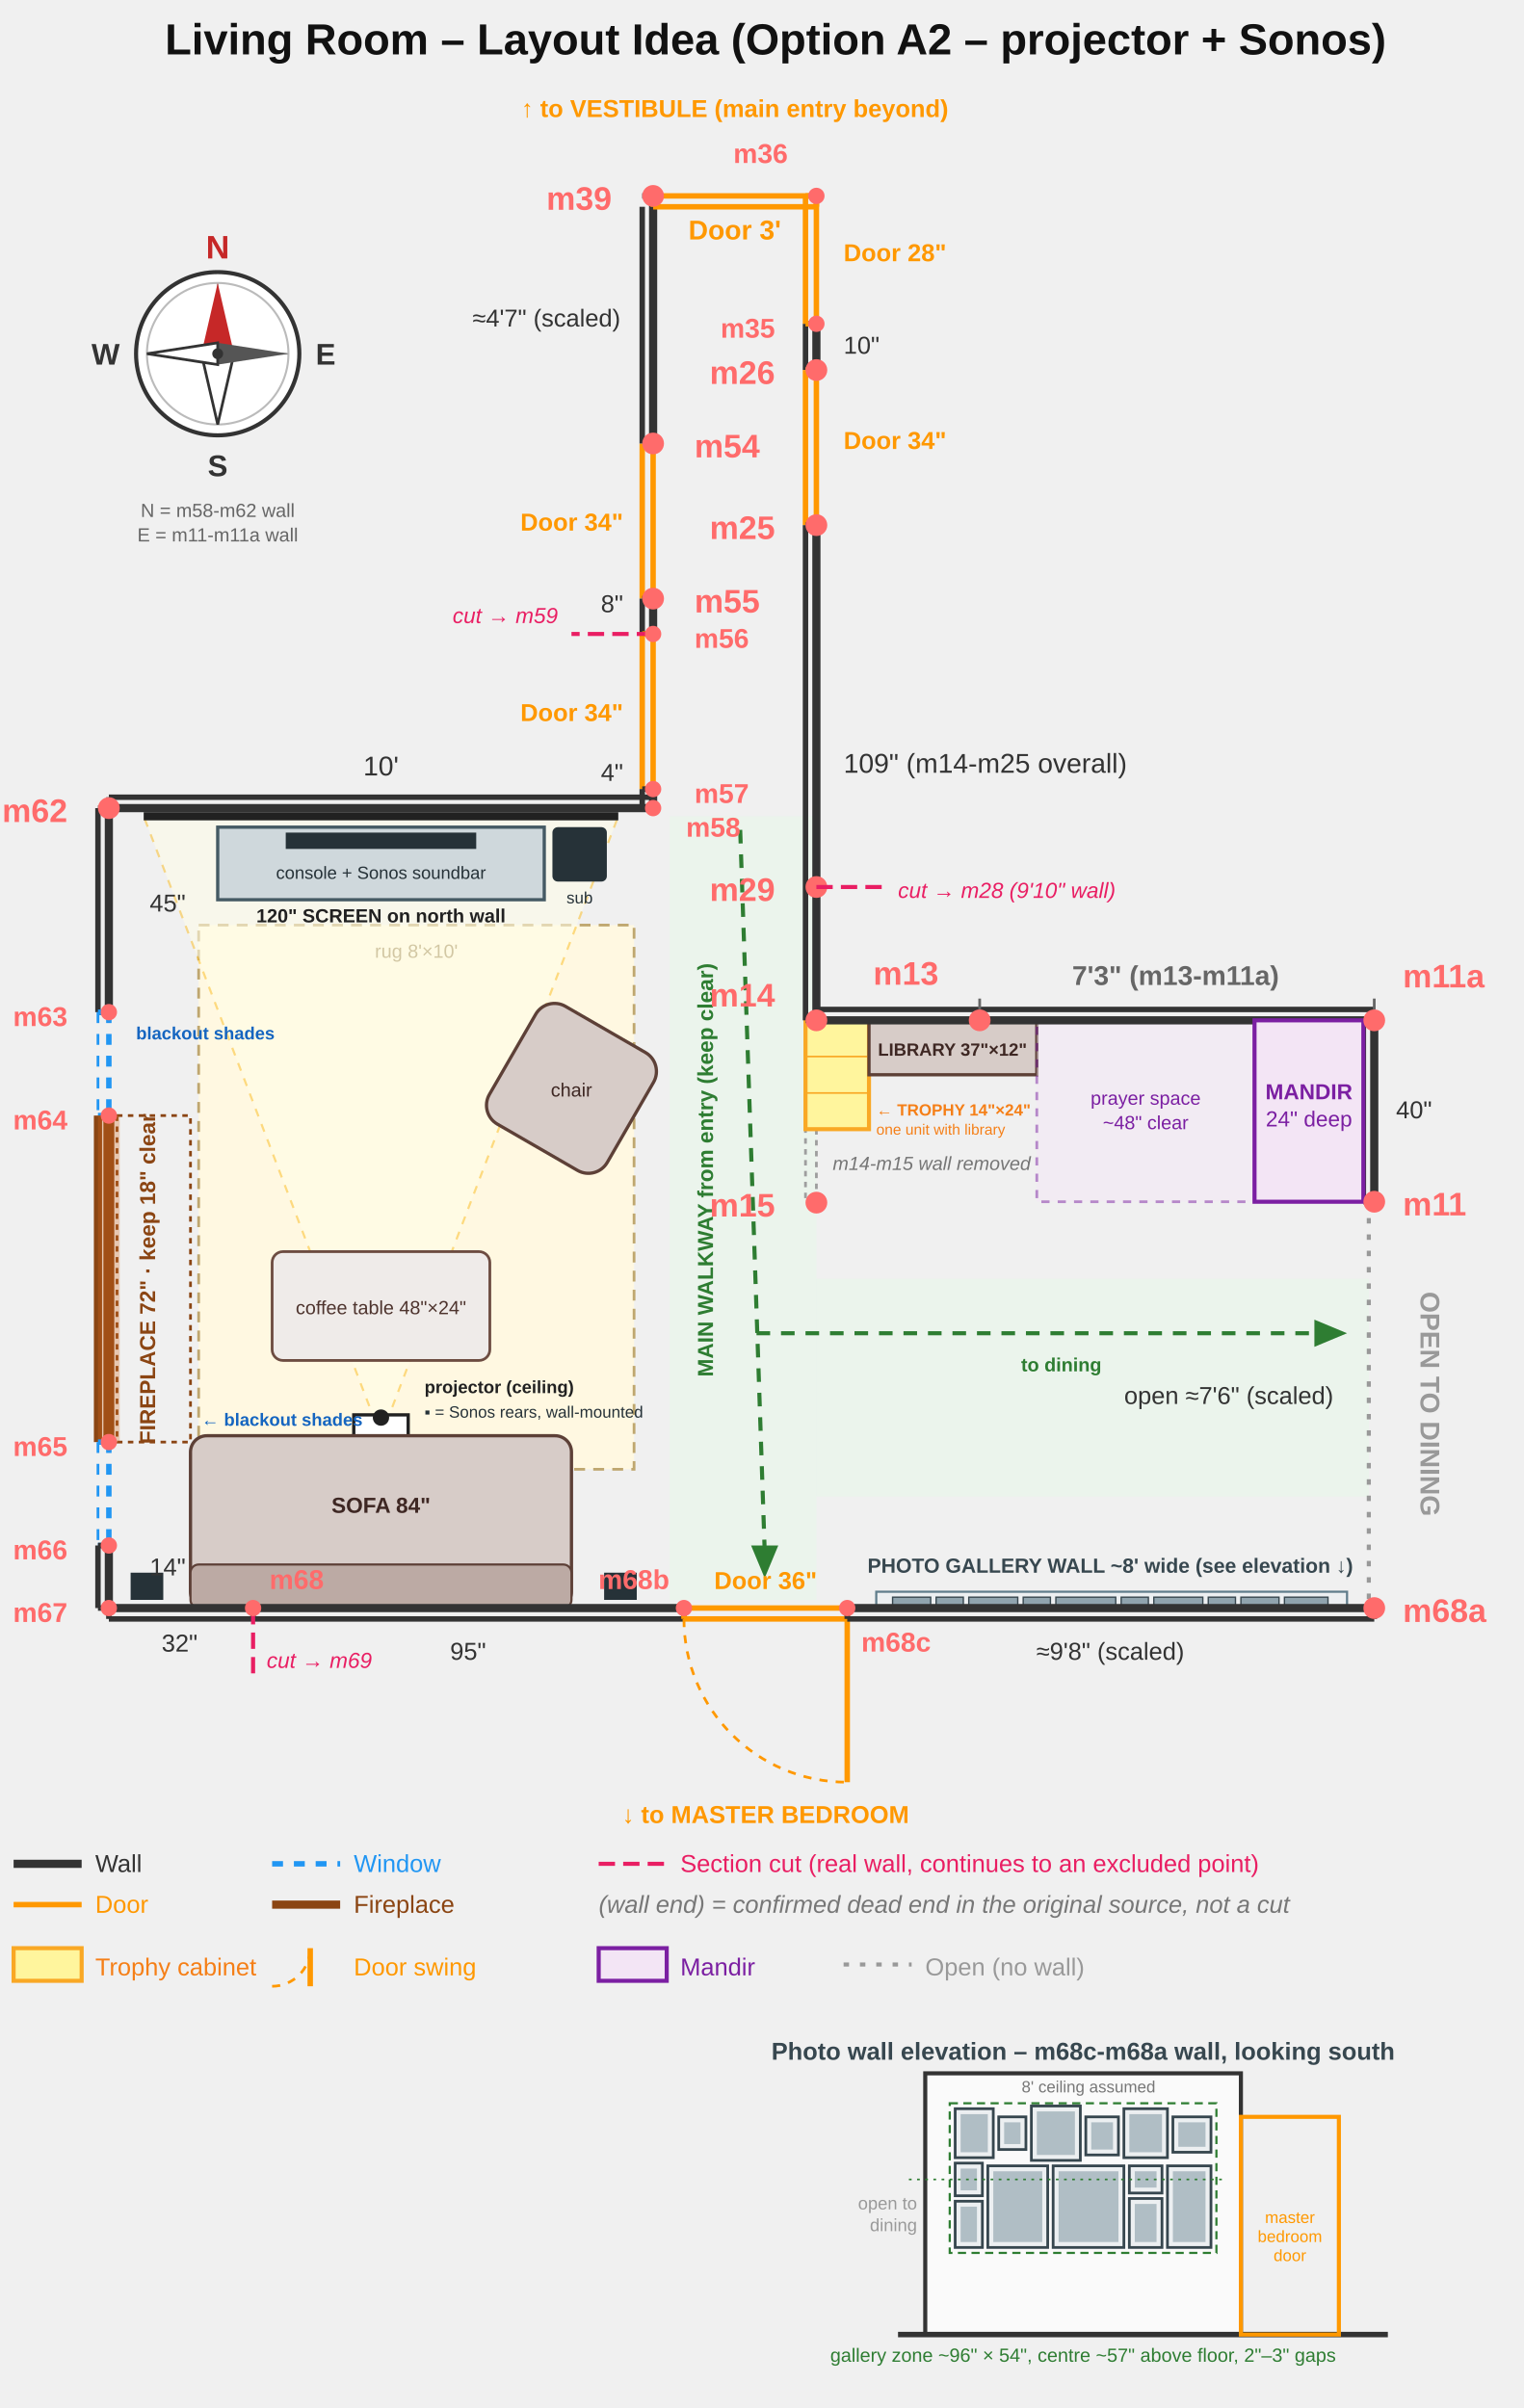
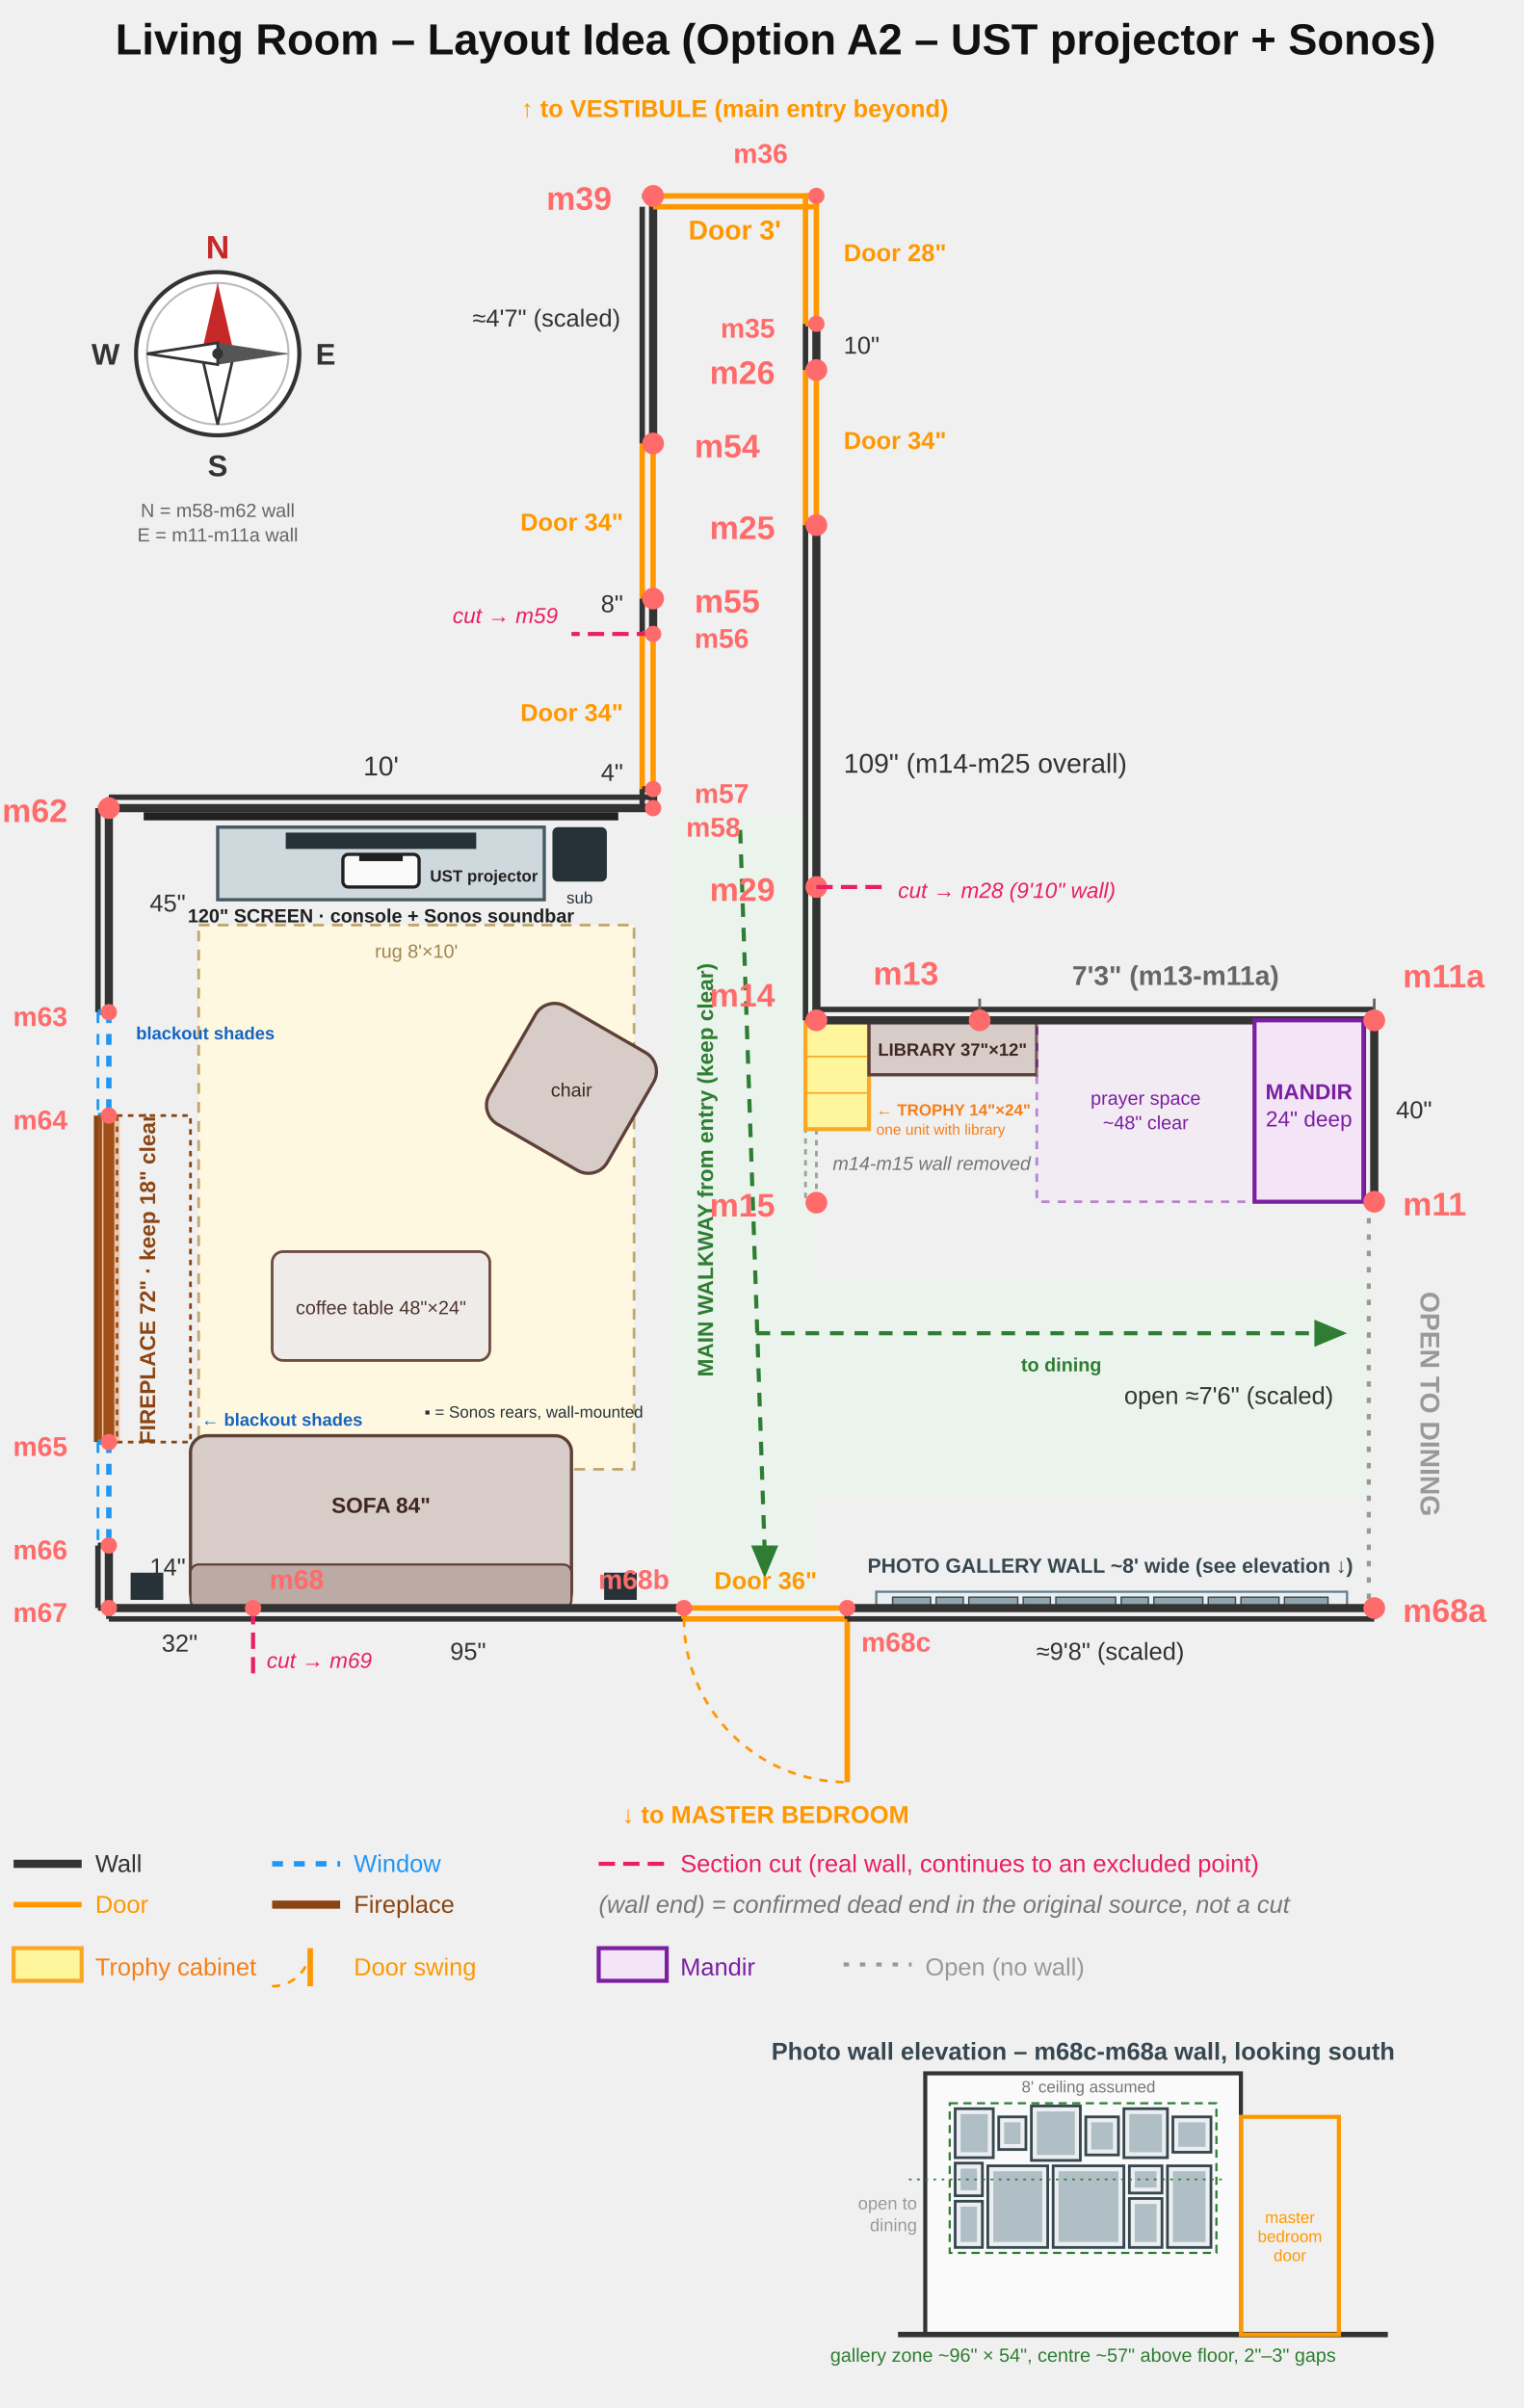
<svg xmlns="http://www.w3.org/2000/svg" viewBox="-10 -490 560 885" width="1120" height="1770" style="background:#fff;font-family:Arial,Helvetica,sans-serif;">
-   <text x="275" y="-470" font-size="16" font-weight="bold" text-anchor="middle" fill="#111">Living Room – Layout Idea (Option A2 – projector + Sonos)</text>
+   <text x="275" y="-470" font-size="16" font-weight="bold" text-anchor="middle" fill="#111">Living Room – Layout Idea (Option A2 – UST projector + Sonos)</text>
  <g id="furniture" font-family="Arial,Helvetica,sans-serif">
    <rect x="236" y="-190" width="54" height="288" fill="#e8f5e9" opacity="0.7" />
    <rect x="290" y="-20" width="203" height="80" fill="#e8f5e9" opacity="0.7" />
    <line x1="262" y1="-185" x2="271" y2="80" stroke="#2e7d32" stroke-width="1.5" stroke-dasharray="5,4" />
    <polygon points="271,90 266,78 276,78" fill="#2e7d32" />
    <line x1="268" y1="0" x2="475" y2="0" stroke="#2e7d32" stroke-width="1.5" stroke-dasharray="5,4" />
    <polygon points="485,0 473,-5 473,5" fill="#2e7d32" />
    <text x="252" y="-60" font-size="8" fill="#2e7d32" font-weight="bold" text-anchor="middle" transform="rotate(-90 252 -60)">MAIN WALKWAY from entry (keep clear)</text>
    <text x="380" y="14" font-size="7" fill="#2e7d32" font-weight="bold" text-anchor="middle">to dining</text>
    <rect x="63" y="-150" width="160" height="200" fill="#fff8e1" stroke="#bfa76f" stroke-width="1" stroke-dasharray="4,3" />
    <text x="143" y="-138" font-size="7" fill="#9c8650" text-anchor="middle">rug 8'×10'</text>
    <rect x="33" y="-80" width="27" height="120" fill="none" stroke="#8b4513" stroke-width="1" stroke-dasharray="2,2" />
    <text x="47" y="-20" font-size="8" fill="#8b4513" font-weight="bold" text-anchor="middle" transform="rotate(-90 47 -20)">FIREPLACE 72" · keep 18" clear</text>
-     <polygon points="130,38 42.8,-190 217.2,-190" fill="#fffde7" opacity="0.55" stroke="#fbc02d" stroke-width="0.8" stroke-dasharray="3,3" />
    <line x1="42.8" y1="-190" x2="217.2" y2="-190" stroke="#212121" stroke-width="3" />
-     <text x="130" y="-151" font-size="7" fill="#212121" text-anchor="middle" font-weight="bold">120" SCREEN on north wall</text>
+     <text x="130" y="-151" font-size="7" fill="#212121" text-anchor="middle" font-weight="bold">120" SCREEN · console + Sonos soundbar</text>
    <rect x="70" y="-186" width="120" height="26.67" fill="#cfd8dc" stroke="#455a64" stroke-width="1.2" />
    <rect x="95" y="-184" width="70" height="6" fill="#263238" />
-     <text x="130" y="-167" font-size="6.5" fill="#263238" text-anchor="middle">console + Sonos soundbar</text>
    <rect x="193" y="-186" width="20" height="20" rx="2" fill="#263238" />
    <text x="203" y="-158" font-size="6" fill="#263238" text-anchor="middle">sub</text>
-     <rect x="120" y="30" width="20" height="16" fill="#fff" stroke="#212121" stroke-width="1.2" />
-     <circle cx="130" cy="31" r="3" fill="#212121" />
-     <text x="146" y="22" font-size="6.5" fill="#212121" font-weight="bold">projector (ceiling)</text>
+     <text x="146" y="22" font-size="6.5" fill="#212121" font-weight="bold"> </text>
    <text x="146" y="31" font-size="6" fill="#263238">▪ = Sonos rears, wall-mounted</text>
+     <rect x="116" y="-176" width="28" height="12" rx="2" fill="#fafafa" stroke="#212121" stroke-width="1.2" />
+     <rect x="122" y="-176" width="16" height="2.5" fill="#212121" />
+     <text x="148" y="-166" font-size="6" fill="#212121" font-weight="bold">UST projector</text>
    <rect x="38" y="88" width="12" height="10" fill="#263238" />
    <rect x="212" y="88" width="12" height="10" fill="#263238" />
    <text x="40" y="-108" font-size="6.5" fill="#1565c0" font-weight="bold">blackout shades</text>
    <text x="64" y="34" font-size="6.5" fill="#1565c0" font-weight="bold">← blackout shades</text>
    <rect x="60" y="37.67" width="140" height="63.33" rx="6" fill="#d7ccc8" stroke="#5d4037" stroke-width="1.2" />
    <rect x="60" y="85" width="140" height="16" rx="3" fill="#bcaaa4" stroke="#5d4037" stroke-width="0.8" />
    <text x="130" y="66" font-size="8" fill="#3e2723" text-anchor="middle" font-weight="bold">SOFA 84"</text>
    <rect x="90" y="-30" width="80" height="40" rx="4" fill="#efebe9" stroke="#6d4c41" stroke-width="1" />
    <text x="130" y="-7" font-size="7" fill="#4e342e" text-anchor="middle">coffee table 48"×24"</text>
    <rect x="175" y="-115" width="50" height="50" rx="8" fill="#d7ccc8" stroke="#5d4037" stroke-width="1.2" transform="rotate(30 200 -90)" />
    <text x="200" y="-87" font-size="7" fill="#3e2723" text-anchor="middle">chair</text>
    <rect x="286" y="-115" width="4" height="66.67" fill="none" stroke="#9e9e9e" stroke-width="1" stroke-dasharray="2,2" />
    <text x="296" y="-60" font-size="7" fill="#757575" font-style="italic">m14-m15 wall removed</text>
    <rect x="286" y="-115" width="23.33" height="40" fill="#fff59d" stroke="#f9a825" stroke-width="1.5" />
    <line x1="286" y1="-101.7" x2="309.33" y2="-101.7" stroke="#f9a825" stroke-width="0.6" />
    <line x1="286" y1="-88.3" x2="309.33" y2="-88.3" stroke="#f9a825" stroke-width="0.6" />
    <rect x="309.33" y="-115" width="61.67" height="20" fill="#d7ccc8" stroke="#5d4037" stroke-width="1.2" />
    <text x="340" y="-102" font-size="6.5" fill="#3e2723" font-weight="bold" text-anchor="middle">LIBRARY 37"×12"</text>
    <text x="312" y="-80" font-size="6" fill="#f57f17" font-weight="bold">← TROPHY 14"×24"</text>
    <text x="312" y="-73" font-size="5.5" fill="#f57f17">one unit with library</text>
    <rect x="312" y="95" width="173" height="6" fill="#eceff1" stroke="#607d8b" stroke-width="0.8" />
    <rect x="318" y="97" width="14" height="4" fill="#90a4ae" stroke="#37474f" stroke-width="0.5" />
    <rect x="334" y="97" width="10" height="4" fill="#90a4ae" stroke="#37474f" stroke-width="0.5" />
    <rect x="346" y="97" width="18" height="4" fill="#90a4ae" stroke="#37474f" stroke-width="0.5" />
    <rect x="366" y="97" width="10" height="4" fill="#90a4ae" stroke="#37474f" stroke-width="0.5" />
    <rect x="378" y="97" width="22" height="4" fill="#90a4ae" stroke="#37474f" stroke-width="0.5" />
    <rect x="402" y="97" width="10" height="4" fill="#90a4ae" stroke="#37474f" stroke-width="0.5" />
    <rect x="414" y="97" width="18" height="4" fill="#90a4ae" stroke="#37474f" stroke-width="0.5" />
    <rect x="434" y="97" width="10" height="4" fill="#90a4ae" stroke="#37474f" stroke-width="0.5" />
    <rect x="446" y="97" width="14" height="4" fill="#90a4ae" stroke="#37474f" stroke-width="0.5" />
    <rect x="462" y="97" width="16" height="4" fill="#90a4ae" stroke="#37474f" stroke-width="0.5" />
    <text x="398" y="88" font-size="7.5" fill="#37474f" font-weight="bold" text-anchor="middle">PHOTO GALLERY WALL ~8' wide (see elevation ↓)</text>
    <rect x="371" y="-115" width="80" height="66.67" fill="#f3e5f5" opacity="0.5" stroke="#7b1fa2" stroke-width="1" stroke-dasharray="3,3" />
    <text x="411" y="-84" font-size="7" fill="#7b1fa2" text-anchor="middle">prayer space</text>
    <text x="411" y="-75" font-size="7" fill="#7b1fa2" text-anchor="middle">~48" clear</text>
  </g>
  <line x1="230" y1="-327" x2="230" y2="-270" stroke="#ff9800" stroke-width="2" />
  <line x1="226" y1="-327" x2="226" y2="-270" stroke="#ff9800" stroke-width="2" />
  <line x1="230" y1="-327" x2="226" y2="-327" stroke="#ff9800" stroke-width="2" />
  <line x1="230" y1="-270" x2="226" y2="-270" stroke="#ff9800" stroke-width="2" />
  <text x="219" y="-295" font-size="9" fill="#ff9800" text-anchor="end" font-weight="bold">Door 34"</text>
  <line x1="230" y1="-270" x2="230" y2="-257" stroke="#333" stroke-width="3" />
  <line x1="226" y1="-270" x2="226" y2="-257" stroke="#333" stroke-width="2" />
  <line x1="230" y1="-270" x2="226" y2="-270" stroke="#333" stroke-width="2" />
  <line x1="230" y1="-257" x2="226" y2="-257" stroke="#333" stroke-width="2" />
  <text x="219" y="-265" font-size="9" fill="#333" text-anchor="end">8"</text>
  <line x1="230" y1="-257" x2="230" y2="-200" stroke="#ff9800" stroke-width="2" />
  <line x1="226" y1="-257" x2="226" y2="-200" stroke="#ff9800" stroke-width="2" />
  <line x1="230" y1="-257" x2="226" y2="-257" stroke="#ff9800" stroke-width="2" />
  <line x1="230" y1="-200" x2="226" y2="-200" stroke="#ff9800" stroke-width="2" />
  <text x="219" y="-225" font-size="9" fill="#ff9800" text-anchor="end" font-weight="bold">Door 34"</text>
  <line x1="230" y1="-200" x2="230" y2="-193" stroke="#333" stroke-width="3" />
  <line x1="226" y1="-200" x2="226" y2="-193" stroke="#333" stroke-width="2" />
  <line x1="230" y1="-200" x2="226" y2="-200" stroke="#333" stroke-width="2" />
  <line x1="230" y1="-193" x2="226" y2="-193" stroke="#333" stroke-width="2" />
  <text x="219" y="-203" font-size="9" fill="#333" text-anchor="end">4"</text>
  <line x1="230" y1="-193" x2="30" y2="-193" stroke="#333" stroke-width="3" />
  <line x1="230" y1="-197" x2="30" y2="-197" stroke="#333" stroke-width="2" />
  <line x1="230" y1="-193" x2="230" y2="-197" stroke="#333" stroke-width="2" />
  <line x1="30" y1="-193" x2="30" y2="-197" stroke="#333" stroke-width="2" />
  <text x="130" y="-205" font-size="10" fill="#333" text-anchor="middle">10'</text>
  <line x1="30" y1="-193" x2="30" y2="-118" stroke="#333" stroke-width="3" />
  <line x1="26" y1="-193" x2="26" y2="-118" stroke="#333" stroke-width="2" />
  <line x1="30" y1="-193" x2="26" y2="-193" stroke="#333" stroke-width="2" />
  <line x1="30" y1="-118" x2="26" y2="-118" stroke="#333" stroke-width="2" />
  <text x="45" y="-155" font-size="9" fill="#333" text-anchor="start">45"</text>
  <line x1="30" y1="-118" x2="30" y2="-80" stroke="#2196F3" stroke-width="2" stroke-dasharray="4,4" />
  <line x1="26" y1="-118" x2="26" y2="-80" stroke="#2196F3" stroke-width="1" stroke-dasharray="4,4" />
  <line x1="30" y1="-118" x2="26" y2="-118" stroke="#2196F3" stroke-width="2" />
  <line x1="30" y1="-80" x2="26" y2="-80" stroke="#2196F3" stroke-width="2" />
  <line x1="30" y1="-80" x2="30" y2="40" stroke="#8b4513" stroke-width="4" />
  <line x1="26" y1="-80" x2="26" y2="40" stroke="#8b4513" stroke-width="3" />
  <rect x="26" y="-80" width="8" height="120" fill="#d2691e" opacity="0.3" />
  <line x1="30" y1="40" x2="30" y2="78" stroke="#2196F3" stroke-width="2" stroke-dasharray="4,4" />
  <line x1="26" y1="40" x2="26" y2="78" stroke="#2196F3" stroke-width="1" stroke-dasharray="4,4" />
  <line x1="30" y1="40" x2="26" y2="40" stroke="#2196F3" stroke-width="2" />
  <line x1="30" y1="78" x2="26" y2="78" stroke="#2196F3" stroke-width="2" />
  <line x1="30" y1="78" x2="30" y2="101" stroke="#333" stroke-width="3" />
  <line x1="26" y1="78" x2="26" y2="101" stroke="#333" stroke-width="2" />
  <line x1="30" y1="78" x2="26" y2="78" stroke="#333" stroke-width="2" />
  <line x1="30" y1="101" x2="26" y2="101" stroke="#333" stroke-width="2" />
  <text x="45" y="89" font-size="9" fill="#333" text-anchor="start">14"</text>
  <line x1="30" y1="101" x2="83" y2="101" stroke="#333" stroke-width="3" />
  <line x1="30" y1="105" x2="83" y2="105" stroke="#333" stroke-width="2" />
  <line x1="30" y1="101" x2="30" y2="105" stroke="#333" stroke-width="2" />
  <line x1="83" y1="101" x2="83" y2="105" stroke="#333" stroke-width="2" />
  <text x="56" y="117" font-size="9" fill="#333" text-anchor="middle">32"</text>
  <line x1="230" y1="-327" x2="230" y2="-418" stroke="#333" stroke-width="3" />
  <line x1="226" y1="-327" x2="226" y2="-414" stroke="#333" stroke-width="2" />
  <line x1="230" y1="-418" x2="226" y2="-418" stroke="#333" stroke-width="2" />
  <text x="218" y="-370" font-size="9" fill="#333" text-anchor="end">≈4'7" (scaled)</text>
  <line x1="290" y1="-354" x2="290" y2="-371" stroke="#333" stroke-width="3" />
  <line x1="286" y1="-354" x2="286" y2="-371" stroke="#333" stroke-width="2" />
  <line x1="290" y1="-354" x2="286" y2="-354" stroke="#333" stroke-width="2" />
  <line x1="290" y1="-371" x2="286" y2="-371" stroke="#333" stroke-width="2" />
  <text x="300" y="-360" font-size="9" fill="#333" text-anchor="start">10"</text>
  <line x1="290" y1="-371" x2="290" y2="-418" stroke="#ff9800" stroke-width="2" />
  <line x1="286" y1="-371" x2="286" y2="-418" stroke="#ff9800" stroke-width="2" />
  <line x1="290" y1="-371" x2="286" y2="-371" stroke="#ff9800" stroke-width="2" />
  <line x1="290" y1="-418" x2="286" y2="-418" stroke="#ff9800" stroke-width="2" />
  <text x="300" y="-394" font-size="9" fill="#ff9800" text-anchor="start" font-weight="bold">Door 28"</text>
  <line x1="290" y1="-418" x2="230" y2="-418" stroke="#ff9800" stroke-width="2" />
  <line x1="290" y1="-414" x2="230" y2="-414" stroke="#ff9800" stroke-width="2" />
  <line x1="290" y1="-418" x2="290" y2="-414" stroke="#ff9800" stroke-width="2" />
  <line x1="230" y1="-418" x2="230" y2="-414" stroke="#ff9800" stroke-width="2" />
  <text x="260" y="-402" font-size="10" fill="#ff9800" text-anchor="middle" font-weight="bold">Door 3'</text>
  <line x1="290" y1="-297" x2="290" y2="-354" stroke="#ff9800" stroke-width="2" />
  <line x1="286" y1="-297" x2="286" y2="-354" stroke="#ff9800" stroke-width="2" />
  <line x1="290" y1="-297" x2="286" y2="-297" stroke="#ff9800" stroke-width="2" />
  <line x1="290" y1="-354" x2="286" y2="-354" stroke="#ff9800" stroke-width="2" />
  <text x="300" y="-325" font-size="9" fill="#ff9800" text-anchor="start" font-weight="bold">Door 34"</text>
  <line x1="290" y1="-115" x2="290" y2="-297" stroke="#333" stroke-width="3" />
  <line x1="286" y1="-115" x2="286" y2="-297" stroke="#333" stroke-width="2" />
  <line x1="290" y1="-115" x2="286" y2="-115" stroke="#333" stroke-width="2" />
  <line x1="290" y1="-297" x2="286" y2="-297" stroke="#333" stroke-width="2" />
  <text x="300" y="-206" font-size="10" fill="#333" text-anchor="start">109" (m14-m25 overall)</text>
  <line x1="350" y1="-115" x2="290" y2="-115" stroke="#333" stroke-width="3" />
  <line x1="350" y1="-119" x2="290" y2="-119" stroke="#333" stroke-width="2" />
  <line x1="350" y1="-115" x2="350" y2="-119" stroke="#333" stroke-width="2" />
  <line x1="290" y1="-115" x2="290" y2="-119" stroke="#333" stroke-width="2" />
  <line x1="350" y1="-115" x2="495" y2="-115" stroke="#333" stroke-width="3" />
  <line x1="350" y1="-119" x2="495" y2="-119" stroke="#333" stroke-width="2" />
  <line x1="350" y1="-119" x2="350" y2="-123" stroke="#666" stroke-width="1" />
  <line x1="495" y1="-119" x2="495" y2="-123" stroke="#666" stroke-width="1" />
  <text x="422" y="-128" font-size="10" fill="#666" font-weight="bold" text-anchor="middle">7'3" (m13-m11a)</text>
  <line x1="495" y1="-115" x2="495" y2="-48.33" stroke="#333" stroke-width="3" />
  <line x1="491" y1="-115" x2="491" y2="-48.33" stroke="#333" stroke-width="2" />
  <line x1="495" y1="-115" x2="491" y2="-115" stroke="#333" stroke-width="2" />
  <line x1="495" y1="-48.33" x2="491" y2="-48.33" stroke="#333" stroke-width="2" />
  <text x="503" y="-79" font-size="9" fill="#333" text-anchor="start">40"</text>
  <rect x="451" y="-115" width="40" height="66.67" fill="#f3e5f5" stroke="#7b1fa2" stroke-width="1.5" />
  <text x="471" y="-86" font-size="8" fill="#7b1fa2" font-weight="bold" text-anchor="middle">MANDIR</text>
  <text x="471" y="-76" font-size="8" fill="#7b1fa2" text-anchor="middle">24" deep</text>
  <line x1="493" y1="-48.33" x2="493" y2="101" stroke="#999" stroke-width="1.5" stroke-dasharray="2,4" />
  <text x="480" y="26" font-size="9" fill="#333" text-anchor="end">open ≈7'6" (scaled)</text>
  <text x="512" y="26" font-size="10" fill="#999" font-weight="bold" text-anchor="middle" transform="rotate(90 512 26)">OPEN TO DINING</text>
  <line x1="83" y1="101" x2="241.33" y2="101" stroke="#333" stroke-width="3" />
  <line x1="83" y1="105" x2="241.33" y2="105" stroke="#333" stroke-width="2" />
  <line x1="241.33" y1="101" x2="241.33" y2="105" stroke="#333" stroke-width="2" />
  <text x="162" y="120" font-size="9" fill="#333" text-anchor="middle">95"</text>
  <line x1="241.33" y1="101" x2="301.33" y2="101" stroke="#ff9800" stroke-width="2" />
  <line x1="241.33" y1="105" x2="301.33" y2="105" stroke="#ff9800" stroke-width="2" />
  <line x1="241.33" y1="101" x2="241.33" y2="105" stroke="#ff9800" stroke-width="2" />
  <line x1="301.33" y1="101" x2="301.33" y2="105" stroke="#ff9800" stroke-width="2" />
  <line x1="301.33" y1="105" x2="301.33" y2="165" stroke="#ff9800" stroke-width="2" />
  <path d="M241.33,105 A60,60 0 0,0 301.33,165" fill="none" stroke="#ff9800" stroke-width="1" stroke-dasharray="3,3" />
  <text x="271.33" y="94" font-size="9" fill="#ff9800" text-anchor="middle" font-weight="bold">Door 36"</text>
  <text x="271.33" y="180" font-size="9" fill="#ff9800" text-anchor="middle" font-weight="bold">↓ to MASTER BEDROOM</text>
  <text x="260" y="-447" font-size="9" fill="#ff9800" text-anchor="middle" font-weight="bold">↑ to VESTIBULE (main entry beyond)</text>
  <line x1="301.33" y1="101" x2="495" y2="101" stroke="#333" stroke-width="3" />
  <line x1="301.33" y1="105" x2="495" y2="105" stroke="#333" stroke-width="2" />
  <line x1="301.33" y1="101" x2="301.33" y2="105" stroke="#333" stroke-width="2" />
  <line x1="495" y1="101" x2="495" y2="105" stroke="#333" stroke-width="2" />
  <text x="398" y="120" font-size="9" fill="#333" text-anchor="middle">≈9'8" (scaled)</text>
  <circle cx="241.33" cy="101" r="3" fill="#ff6b6b" />
  <text x="236" y="94" font-size="10" fill="#ff6b6b" font-weight="bold" text-anchor="end">m68b</text>
  <circle cx="301.33" cy="101" r="3" fill="#ff6b6b" />
  <text x="306.5" y="117" font-size="10" fill="#ff6b6b" font-weight="bold">m68c</text>
  <circle cx="495" cy="101" r="4" fill="#ff6b6b" />
  <text x="505.5" y="106.1" font-size="12" fill="#ff6b6b" font-weight="bold">m68a</text>
  <line x1="230" y1="-257" x2="200" y2="-257" stroke="#e91e63" stroke-width="1.5" stroke-dasharray="6,3" />
  <text x="195" y="-261" font-size="8" fill="#e91e63" text-anchor="end" font-style="italic">cut → m59</text>
  <line x1="83" y1="101" x2="83" y2="125" stroke="#e91e63" stroke-width="1.5" stroke-dasharray="6,3" />
  <text x="88" y="123" font-size="8" fill="#e91e63" font-style="italic">cut → m69</text>
  <circle cx="290" cy="-164" r="4" fill="#ff6b6b" />
  <line x1="290" y1="-164" x2="315" y2="-164" stroke="#e91e63" stroke-width="1.5" stroke-dasharray="6,3" />
  <text x="320" y="-160" font-size="8" fill="#e91e63" font-style="italic">cut → m28 (9'10" wall)</text>
  <text x="274.8" y="-158.9" font-size="12" fill="#ff6b6b" font-weight="bold" text-anchor="end">m29</text>
  <circle cx="230" cy="-193" r="3" fill="#ff6b6b" />
  <text x="242.1" y="-182.5" font-size="10" fill="#ff6b6b" font-weight="bold">m58</text>
  <circle cx="30" cy="-193" r="4" fill="#ff6b6b" />
  <text x="14.8" y="-187.9" font-size="12" fill="#ff6b6b" font-weight="bold" text-anchor="end">m62</text>
  <circle cx="30" cy="-118" r="3" fill="#ff6b6b" />
  <text x="14.8" y="-112.9" font-size="10" fill="#ff6b6b" font-weight="bold" text-anchor="end">m63</text>
  <circle cx="30" cy="-80" r="3" fill="#ff6b6b" />
  <text x="14.8" y="-74.9" font-size="10" fill="#ff6b6b" font-weight="bold" text-anchor="end">m64</text>
  <circle cx="30" cy="40" r="3" fill="#ff6b6b" />
  <text x="14.8" y="45.1" font-size="10" fill="#ff6b6b" font-weight="bold" text-anchor="end">m65</text>
  <circle cx="30" cy="78" r="3" fill="#ff6b6b" />
  <text x="14.8" y="83.1" font-size="10" fill="#ff6b6b" font-weight="bold" text-anchor="end">m66</text>
  <circle cx="30" cy="101" r="3" fill="#ff6b6b" />
  <text x="14.8" y="106.1" font-size="10" fill="#ff6b6b" font-weight="bold" text-anchor="end">m67</text>
  <circle cx="83" cy="101" r="3" fill="#ff6b6b" />
  <text x="89" y="94" font-size="10" fill="#ff6b6b" font-weight="bold">m68</text>
  <circle cx="290" cy="-418" r="3" fill="#ff6b6b" />
  <text x="279.5" y="-430.1" font-size="10" fill="#ff6b6b" font-weight="bold" text-anchor="end">m36</text>
  <circle cx="290" cy="-371" r="3" fill="#ff6b6b" />
  <text x="274.8" y="-365.9" font-size="10" fill="#ff6b6b" font-weight="bold" text-anchor="end">m35</text>
  <circle cx="290" cy="-354" r="4" fill="#ff6b6b" />
  <text x="274.8" y="-348.9" font-size="12" fill="#ff6b6b" font-weight="bold" text-anchor="end">m26</text>
  <circle cx="290" cy="-297" r="4" fill="#ff6b6b" />
  <text x="274.8" y="-291.9" font-size="12" fill="#ff6b6b" font-weight="bold" text-anchor="end">m25</text>
  <circle cx="290" cy="-115" r="4" fill="#ff6b6b" />
  <text x="274.8" y="-120.1" font-size="12" fill="#ff6b6b" font-weight="bold" text-anchor="end">m14</text>
  <circle cx="290" cy="-48" r="4" fill="#ff6b6b" />
  <text x="274.8" y="-42.9" font-size="12" fill="#ff6b6b" font-weight="bold" text-anchor="end">m15</text>
  <circle cx="350" cy="-115" r="4" fill="#ff6b6b" />
  <text x="334.9" y="-128.1" font-size="12" fill="#ff6b6b" font-weight="bold" text-anchor="end">m13</text>
  <circle cx="495" cy="-115" r="4" fill="#ff6b6b" />
  <text x="505.5" y="-127.1" font-size="12" fill="#ff6b6b" font-weight="bold">m11a</text>
  <circle cx="495" cy="-48.33" r="4" fill="#ff6b6b" />
  <text x="505.5" y="-43.3" font-size="12" fill="#ff6b6b" font-weight="bold">m11</text>
  <circle cx="230" cy="-418" r="4" fill="#ff6b6b" />
  <text x="214.8" y="-412.9" font-size="12" fill="#ff6b6b" font-weight="bold" text-anchor="end">m39</text>
  <circle cx="230" cy="-327" r="4" fill="#ff6b6b" />
  <text x="245.2" y="-321.9" font-size="12" fill="#ff6b6b" font-weight="bold">m54</text>
  <circle cx="230" cy="-270" r="4" fill="#ff6b6b" />
  <text x="245.2" y="-264.9" font-size="12" fill="#ff6b6b" font-weight="bold">m55</text>
  <circle cx="230" cy="-257" r="3" fill="#ff6b6b" />
  <text x="245.2" y="-251.9" font-size="10" fill="#ff6b6b" font-weight="bold">m56</text>
  <circle cx="230" cy="-200" r="3" fill="#ff6b6b" />
  <text x="245.2" y="-194.9" font-size="10" fill="#ff6b6b" font-weight="bold">m57</text>
  <g id="compass" transform="translate(70,-360)" font-family="Arial,Helvetica,sans-serif">
    <circle cx="0" cy="0" r="30" fill="#fff" stroke="#333" stroke-width="1.5" />
    <circle cx="0" cy="0" r="26" fill="none" stroke="#bbb" stroke-width="0.75" />
    <line x1="-26" y1="0" x2="26" y2="0" stroke="#bbb" stroke-width="0.75" />
    <line x1="0" y1="-26" x2="0" y2="26" stroke="#bbb" stroke-width="0.75" />
    <polygon points="0,-26 6,0 -6,0" fill="#c62828" />
    <polygon points="0,26 6,0 -6,0" fill="#fff" stroke="#333" stroke-width="1" />
    <polygon points="26,0 0,-4 0,4" fill="#555" />
    <polygon points="-26,0 0,-4 0,4" fill="#fff" stroke="#333" stroke-width="1" />
    <circle cx="0" cy="0" r="2" fill="#333" />
    <text x="0" y="-35" font-size="12" font-weight="bold" fill="#c62828" text-anchor="middle">N</text>
    <text x="0" y="45" font-size="11" font-weight="bold" fill="#333" text-anchor="middle">S</text>
    <text x="36" y="4" font-size="11" font-weight="bold" fill="#333" text-anchor="start">E</text>
    <text x="-36" y="4" font-size="11" font-weight="bold" fill="#333" text-anchor="end">W</text>
    <text x="0" y="60" font-size="7" fill="#666" text-anchor="middle">N = m58-m62 wall</text>
    <text x="0" y="69" font-size="7" fill="#666" text-anchor="middle">E = m11-m11a wall</text>
  </g>
  <g font-size="9" fill="#333" transform="translate(0,40)">
    <line x1="-5" y1="155" x2="20" y2="155" stroke="#333" stroke-width="3" />
    <text x="25" y="158" fill="#333">Wall</text>
    <line x1="-5" y1="170" x2="20" y2="170" stroke="#ff9800" stroke-width="2" />
    <text x="25" y="173" fill="#ff9800">Door</text>
    <line x1="90" y1="155" x2="115" y2="155" stroke="#2196F3" stroke-width="2" stroke-dasharray="4,4" />
    <text x="120" y="158" fill="#2196F3">Window</text>
    <line x1="90" y1="170" x2="115" y2="170" stroke="#8b4513" stroke-width="3" />
    <text x="120" y="173" fill="#8b4513">Fireplace</text>
    <path d="M90,200 A14,14 0 0,0 104,186" fill="none" stroke="#ff9800" stroke-width="1" stroke-dasharray="3,3" />
    <line x1="104" y1="186" x2="104" y2="200" stroke="#ff9800" stroke-width="2" />
    <text x="120" y="196" fill="#ff9800">Door swing</text>
    <rect x="210" y="186" width="25" height="12" fill="#f3e5f5" stroke="#7b1fa2" stroke-width="1.5" />
    <text x="240" y="196" fill="#7b1fa2">Mandir</text>
    <line x1="300" y1="192" x2="325" y2="192" stroke="#999" stroke-width="1.5" stroke-dasharray="2,4" />
    <text x="330" y="196" fill="#999">Open (no wall)</text>
    <rect x="-5" y="186" width="25" height="12" fill="#fff59d" stroke="#f9a825" stroke-width="1.5" />
    <text x="25" y="196" fill="#f57f17">Trophy cabinet</text>
    <line x1="210" y1="155" x2="235" y2="155" stroke="#e91e63" stroke-width="1.5" stroke-dasharray="6,3" />
    <text x="240" y="158" fill="#e91e63">Section cut (real wall, continues to an excluded point)</text>
    <text x="210" y="173" fill="#777" font-style="italic">(wall end) = confirmed dead end in the original source, not a cut</text>
  </g>
  <g id="photo-wall-elevation" font-family="Arial,Helvetica,sans-serif" transform="translate(0,22)">
    <text x="388" y="245" font-size="9" font-weight="bold" fill="#37474f" text-anchor="middle">Photo wall elevation – m68c-m68a wall, looking south</text>
    <rect x="330" y="250" width="116" height="96" fill="#fafafa" stroke="#333" stroke-width="1.5" />
    <line x1="320" y1="346" x2="500" y2="346" stroke="#333" stroke-width="2" />
    <rect x="446" y="266" width="36" height="80" fill="none" stroke="#ff9800" stroke-width="1.5" />
    <text x="464" y="305" font-size="6" fill="#ff9800" text-anchor="middle">master</text>
    <text x="464" y="312" font-size="6" fill="#ff9800" text-anchor="middle">bedroom</text>
    <text x="464" y="319" font-size="6" fill="#ff9800" text-anchor="middle">door</text>
    <text x="327" y="300" font-size="6.5" fill="#999" text-anchor="end">open to</text>
    <text x="327" y="308" font-size="6.5" fill="#999" text-anchor="end">dining</text>
    <rect x="339" y="261" width="98" height="55" fill="none" stroke="#2e7d32" stroke-width="0.8" stroke-dasharray="3,2" />
    <rect x="341" y="263" width="14" height="18" fill="#eceff1" stroke="#37474f" stroke-width="1" />
    <rect x="343" y="265" width="10" height="14" fill="#b0bec5" />
    <rect x="357" y="266" width="10" height="12" fill="#eceff1" stroke="#37474f" stroke-width="1" />
    <rect x="359" y="268" width="6" height="8" fill="#b0bec5" />
    <rect x="369" y="262" width="18" height="20" fill="#eceff1" stroke="#37474f" stroke-width="1" />
    <rect x="371" y="264" width="14" height="16" fill="#b0bec5" />
    <rect x="389" y="266" width="12" height="14" fill="#eceff1" stroke="#37474f" stroke-width="1" />
    <rect x="391" y="268" width="8" height="10" fill="#b0bec5" />
    <rect x="403" y="263" width="16" height="18" fill="#eceff1" stroke="#37474f" stroke-width="1" />
    <rect x="405" y="265" width="12" height="14" fill="#b0bec5" />
    <rect x="421" y="266" width="14" height="13" fill="#eceff1" stroke="#37474f" stroke-width="1" />
    <rect x="423" y="268" width="10" height="9" fill="#b0bec5" />
    <rect x="341" y="283" width="10" height="12" fill="#eceff1" stroke="#37474f" stroke-width="1" />
    <rect x="343" y="285" width="6" height="8" fill="#b0bec5" />
    <rect x="353" y="284" width="22" height="30" fill="#eceff1" stroke="#37474f" stroke-width="1" />
    <rect x="355" y="286" width="18" height="26" fill="#b0bec5" />
    <rect x="377" y="284" width="26" height="30" fill="#eceff1" stroke="#37474f" stroke-width="1" />
    <rect x="379" y="286" width="22" height="26" fill="#b0bec5" />
    <rect x="405" y="284" width="12" height="10" fill="#eceff1" stroke="#37474f" stroke-width="1" />
    <rect x="407" y="286" width="8" height="6" fill="#b0bec5" />
    <rect x="405" y="296" width="12" height="18" fill="#eceff1" stroke="#37474f" stroke-width="1" />
    <rect x="407" y="298" width="8" height="14" fill="#b0bec5" />
    <rect x="419" y="284" width="16" height="30" fill="#eceff1" stroke="#37474f" stroke-width="1" />
    <rect x="421" y="286" width="12" height="26" fill="#b0bec5" />
    <rect x="341" y="297" width="10" height="17" fill="#eceff1" stroke="#37474f" stroke-width="1" />
    <rect x="343" y="299" width="6" height="13" fill="#b0bec5" />
    <line x1="324" y1="289" x2="440" y2="289" stroke="#2e7d32" stroke-width="0.6" stroke-dasharray="1,2" />
    <text x="388" y="356" font-size="7" fill="#2e7d32" text-anchor="middle">gallery zone ~96" × 54", centre ~57" above floor, 2"–3" gaps</text>
    <text x="390" y="257" font-size="6" fill="#777" text-anchor="middle">8' ceiling assumed</text>
  </g>
</svg>
